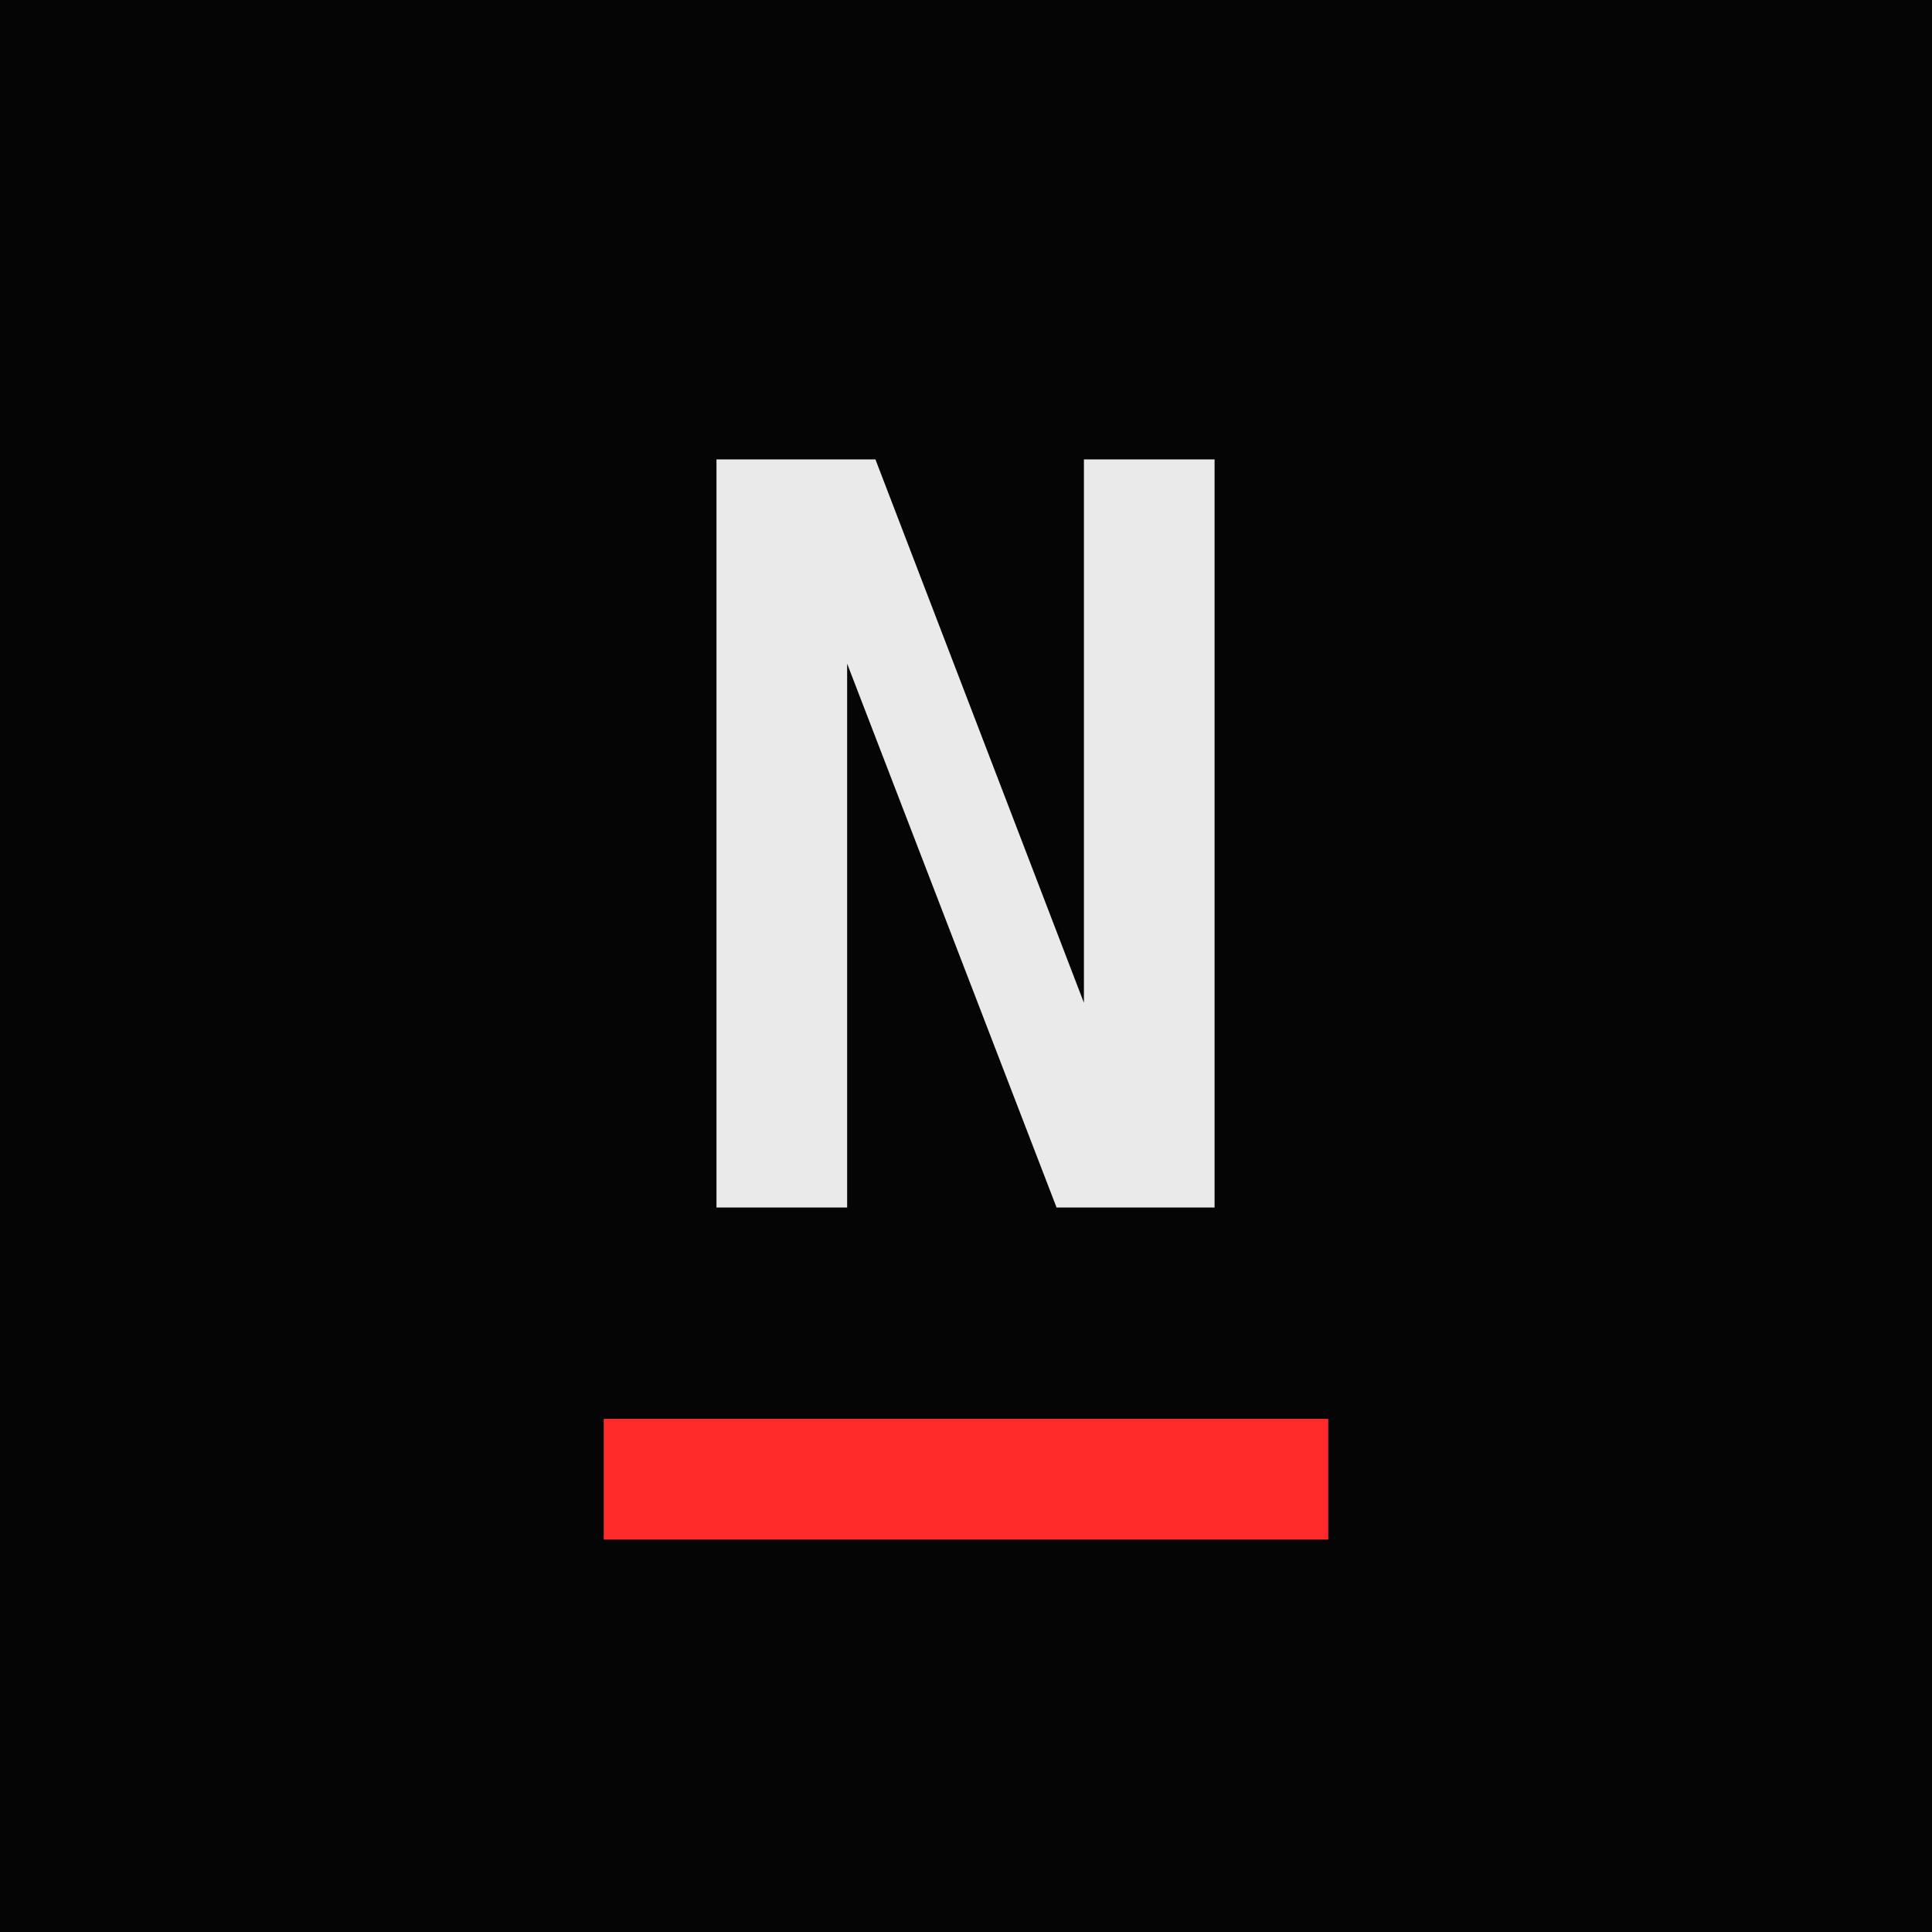
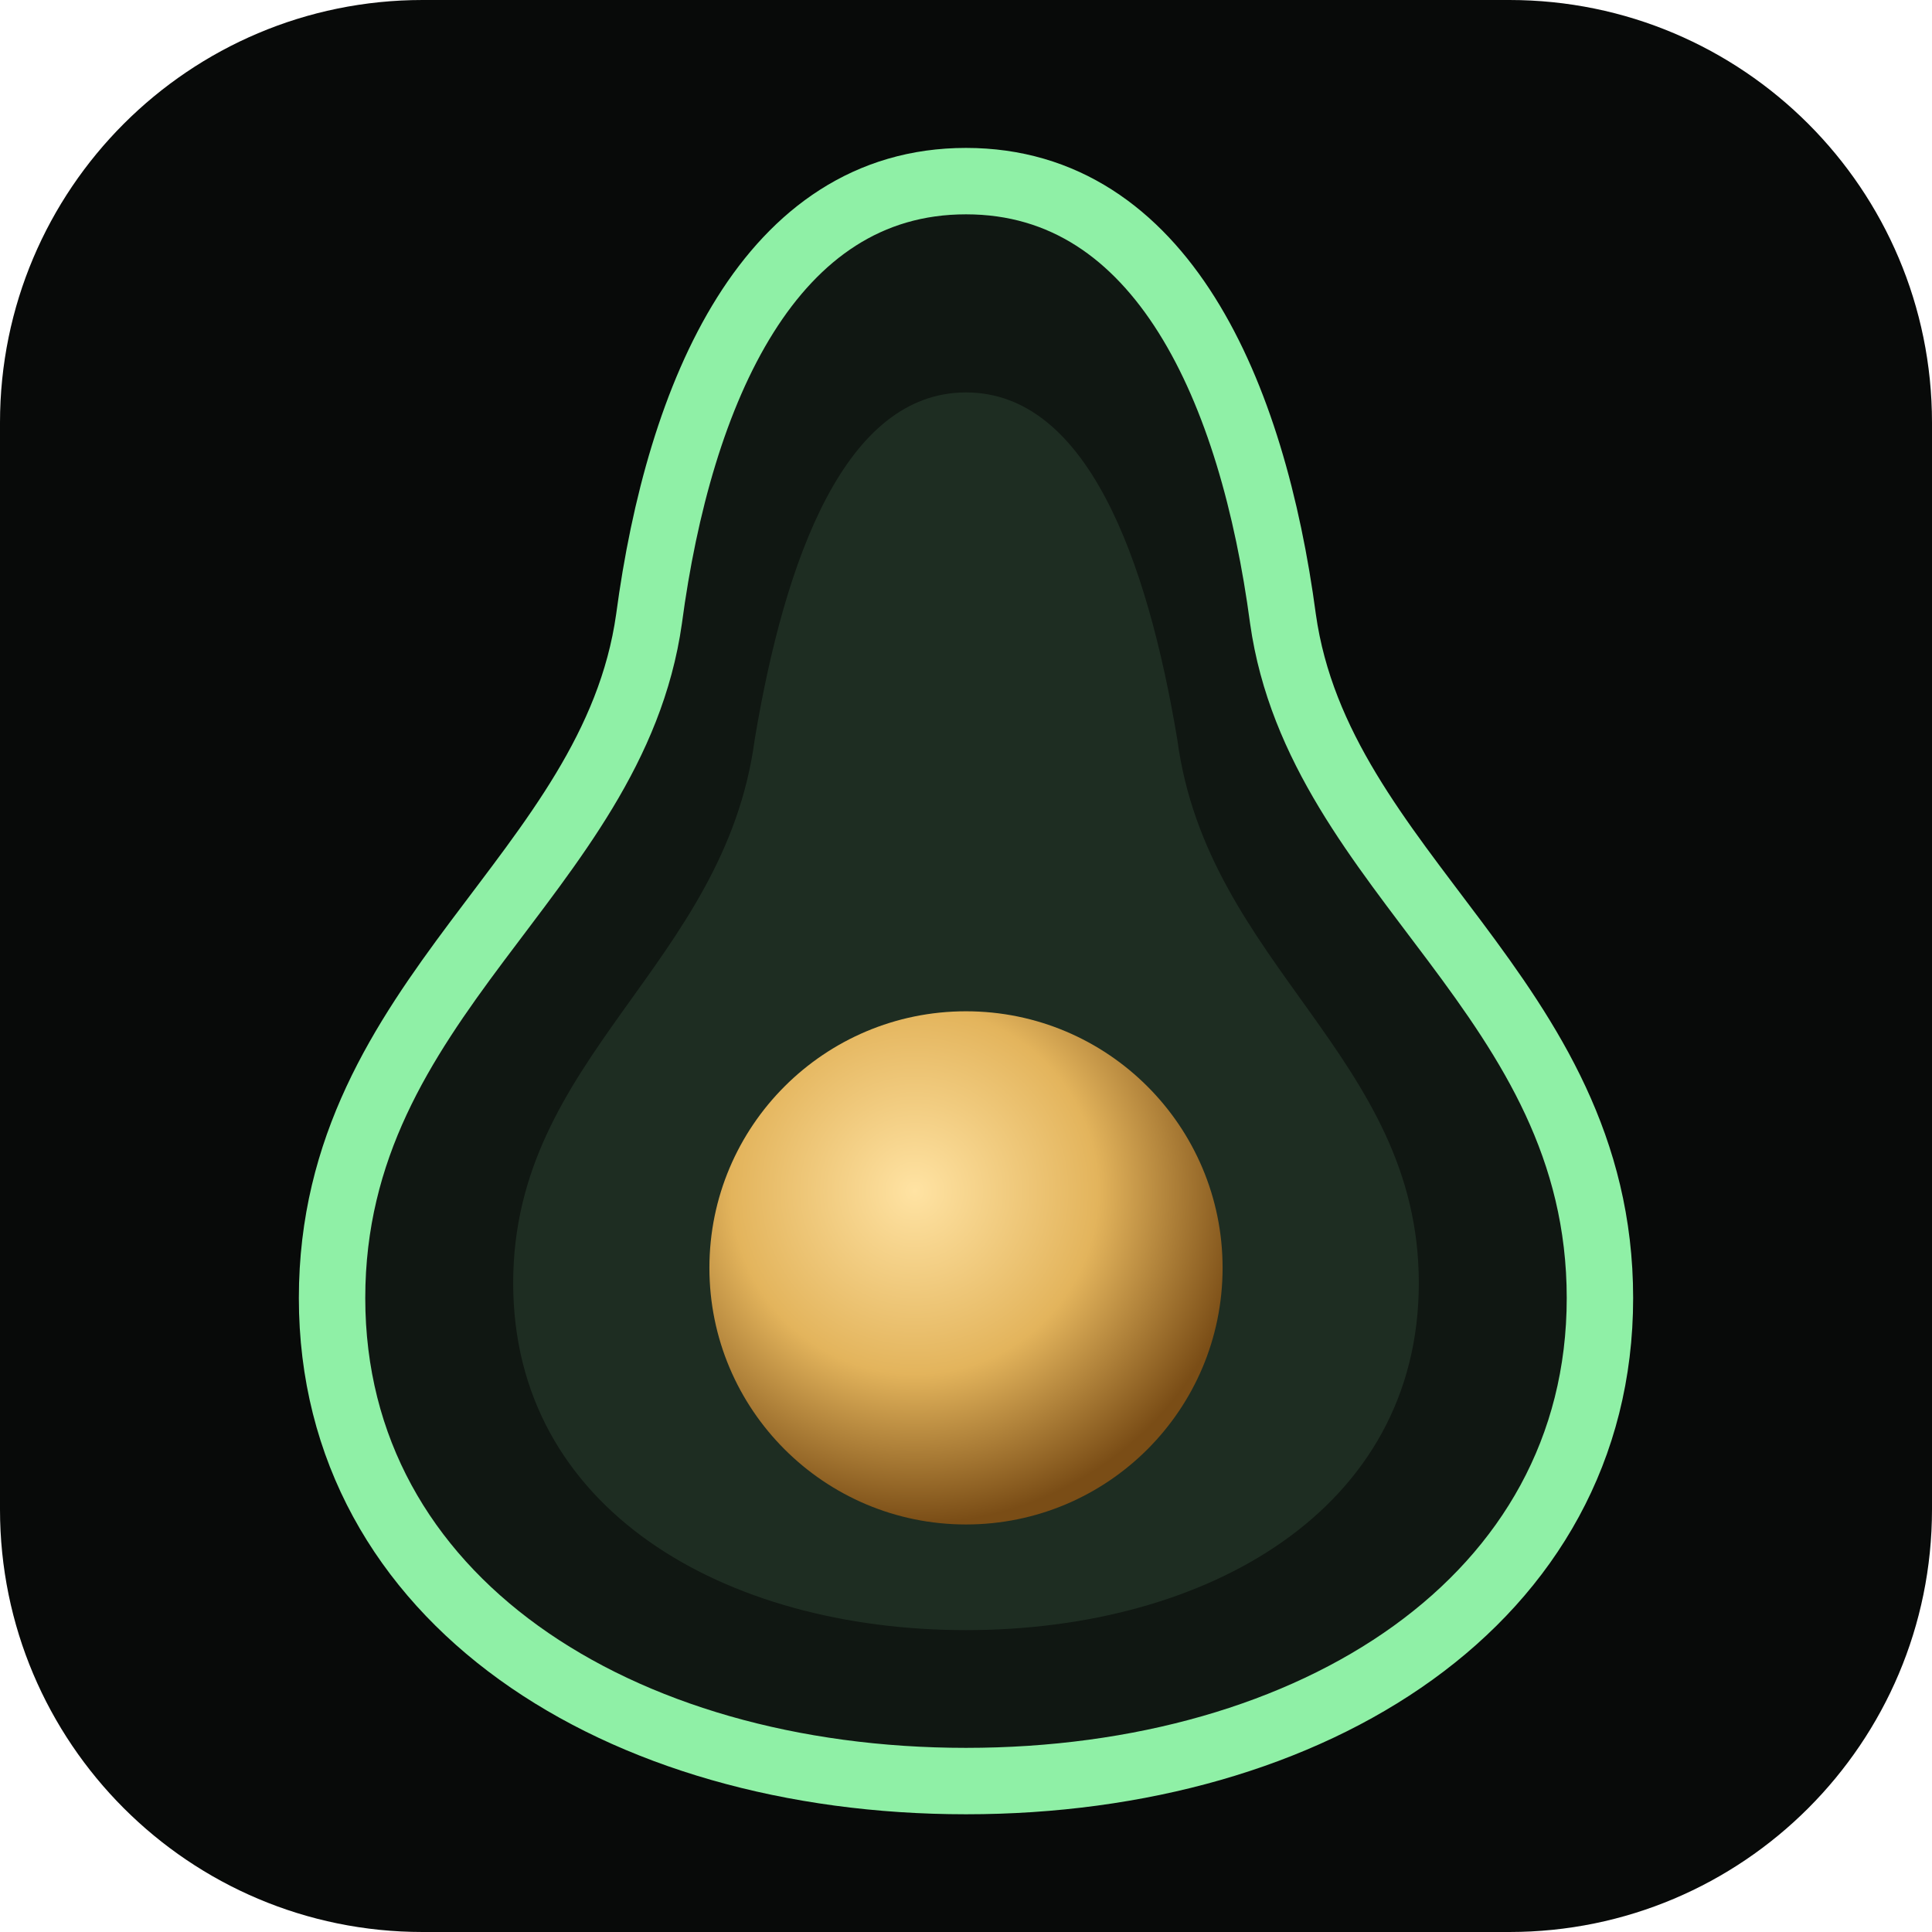
<svg xmlns="http://www.w3.org/2000/svg" viewBox="0 0 64 64">
-   <rect width="64" height="64" fill="#050505" />
-   <text x="32" y="40" font-family="Consolas,monospace" font-weight="700" font-size="34" fill="#eaeaea" text-anchor="middle">N</text>
-   <rect x="20" y="47" width="24" height="4" fill="#ff2a2a" />
+   <defs>
+     <radialGradient id="s" cx="40%" cy="35%" r="65%">
+       <stop offset="0" stop-color="#ffe3a3" />
+       <stop offset=".55" stop-color="#e3b45c" />
+       <stop offset="1" stop-color="#7a4d16" />
+     </radialGradient>
+   </defs>
+   <rect width="64" height="64" rx="14" fill="#080a09" />
+   <path d="M32 6c-6.5 0-9.5 7-10.5 14.5C20.3 29 11 33 11 43c0 10 9.5 16 21 16s21-6 21-16c0-10-9.3-14-10.5-22.5C41.5 13 38.5 6 32 6z" fill="#101712" stroke="#8ff0a6" stroke-width="2.2" />
+   <path d="M32 13c-4 0-6 5.5-7 11.5C24 32 17 35 17 42.5 17 50 24 54 32 54s15-4 15-11.5C47 35 40 32 39 24.5 38 18.5 36 13 32 13z" fill="#1e2d22" />
+   <circle cx="32" cy="42" r="8.5" fill="url(#s)" />
</svg>
